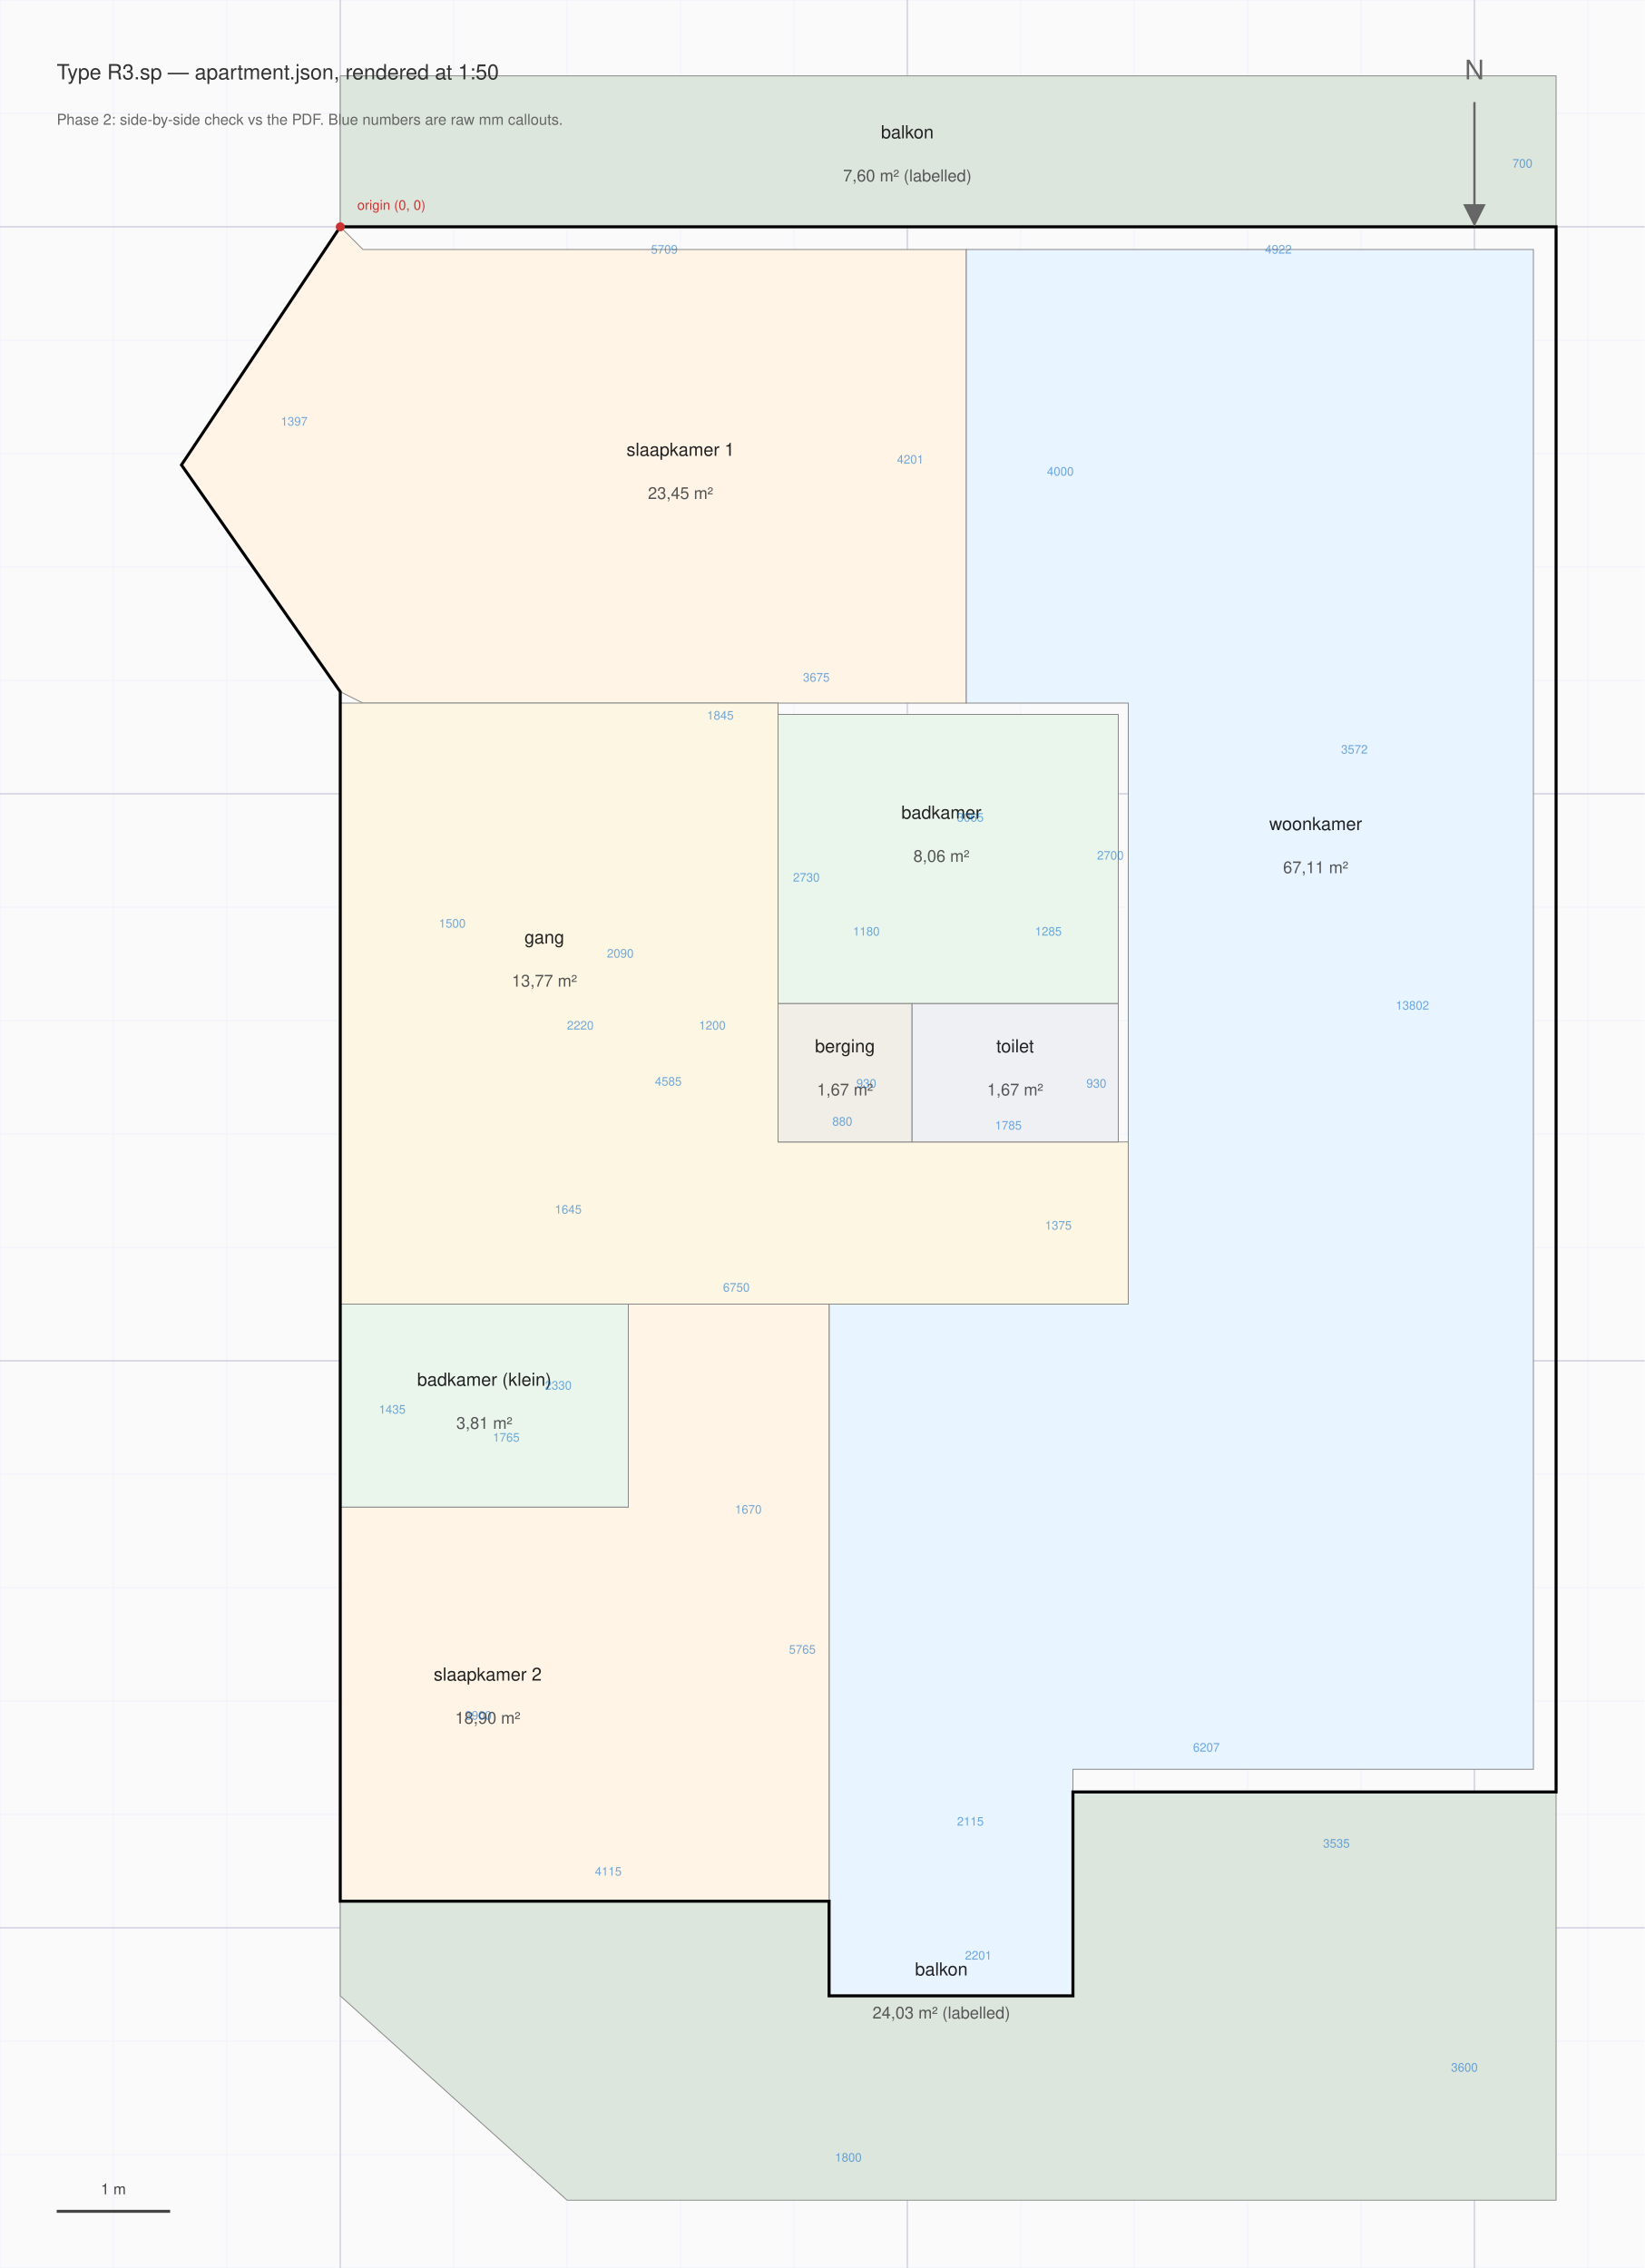
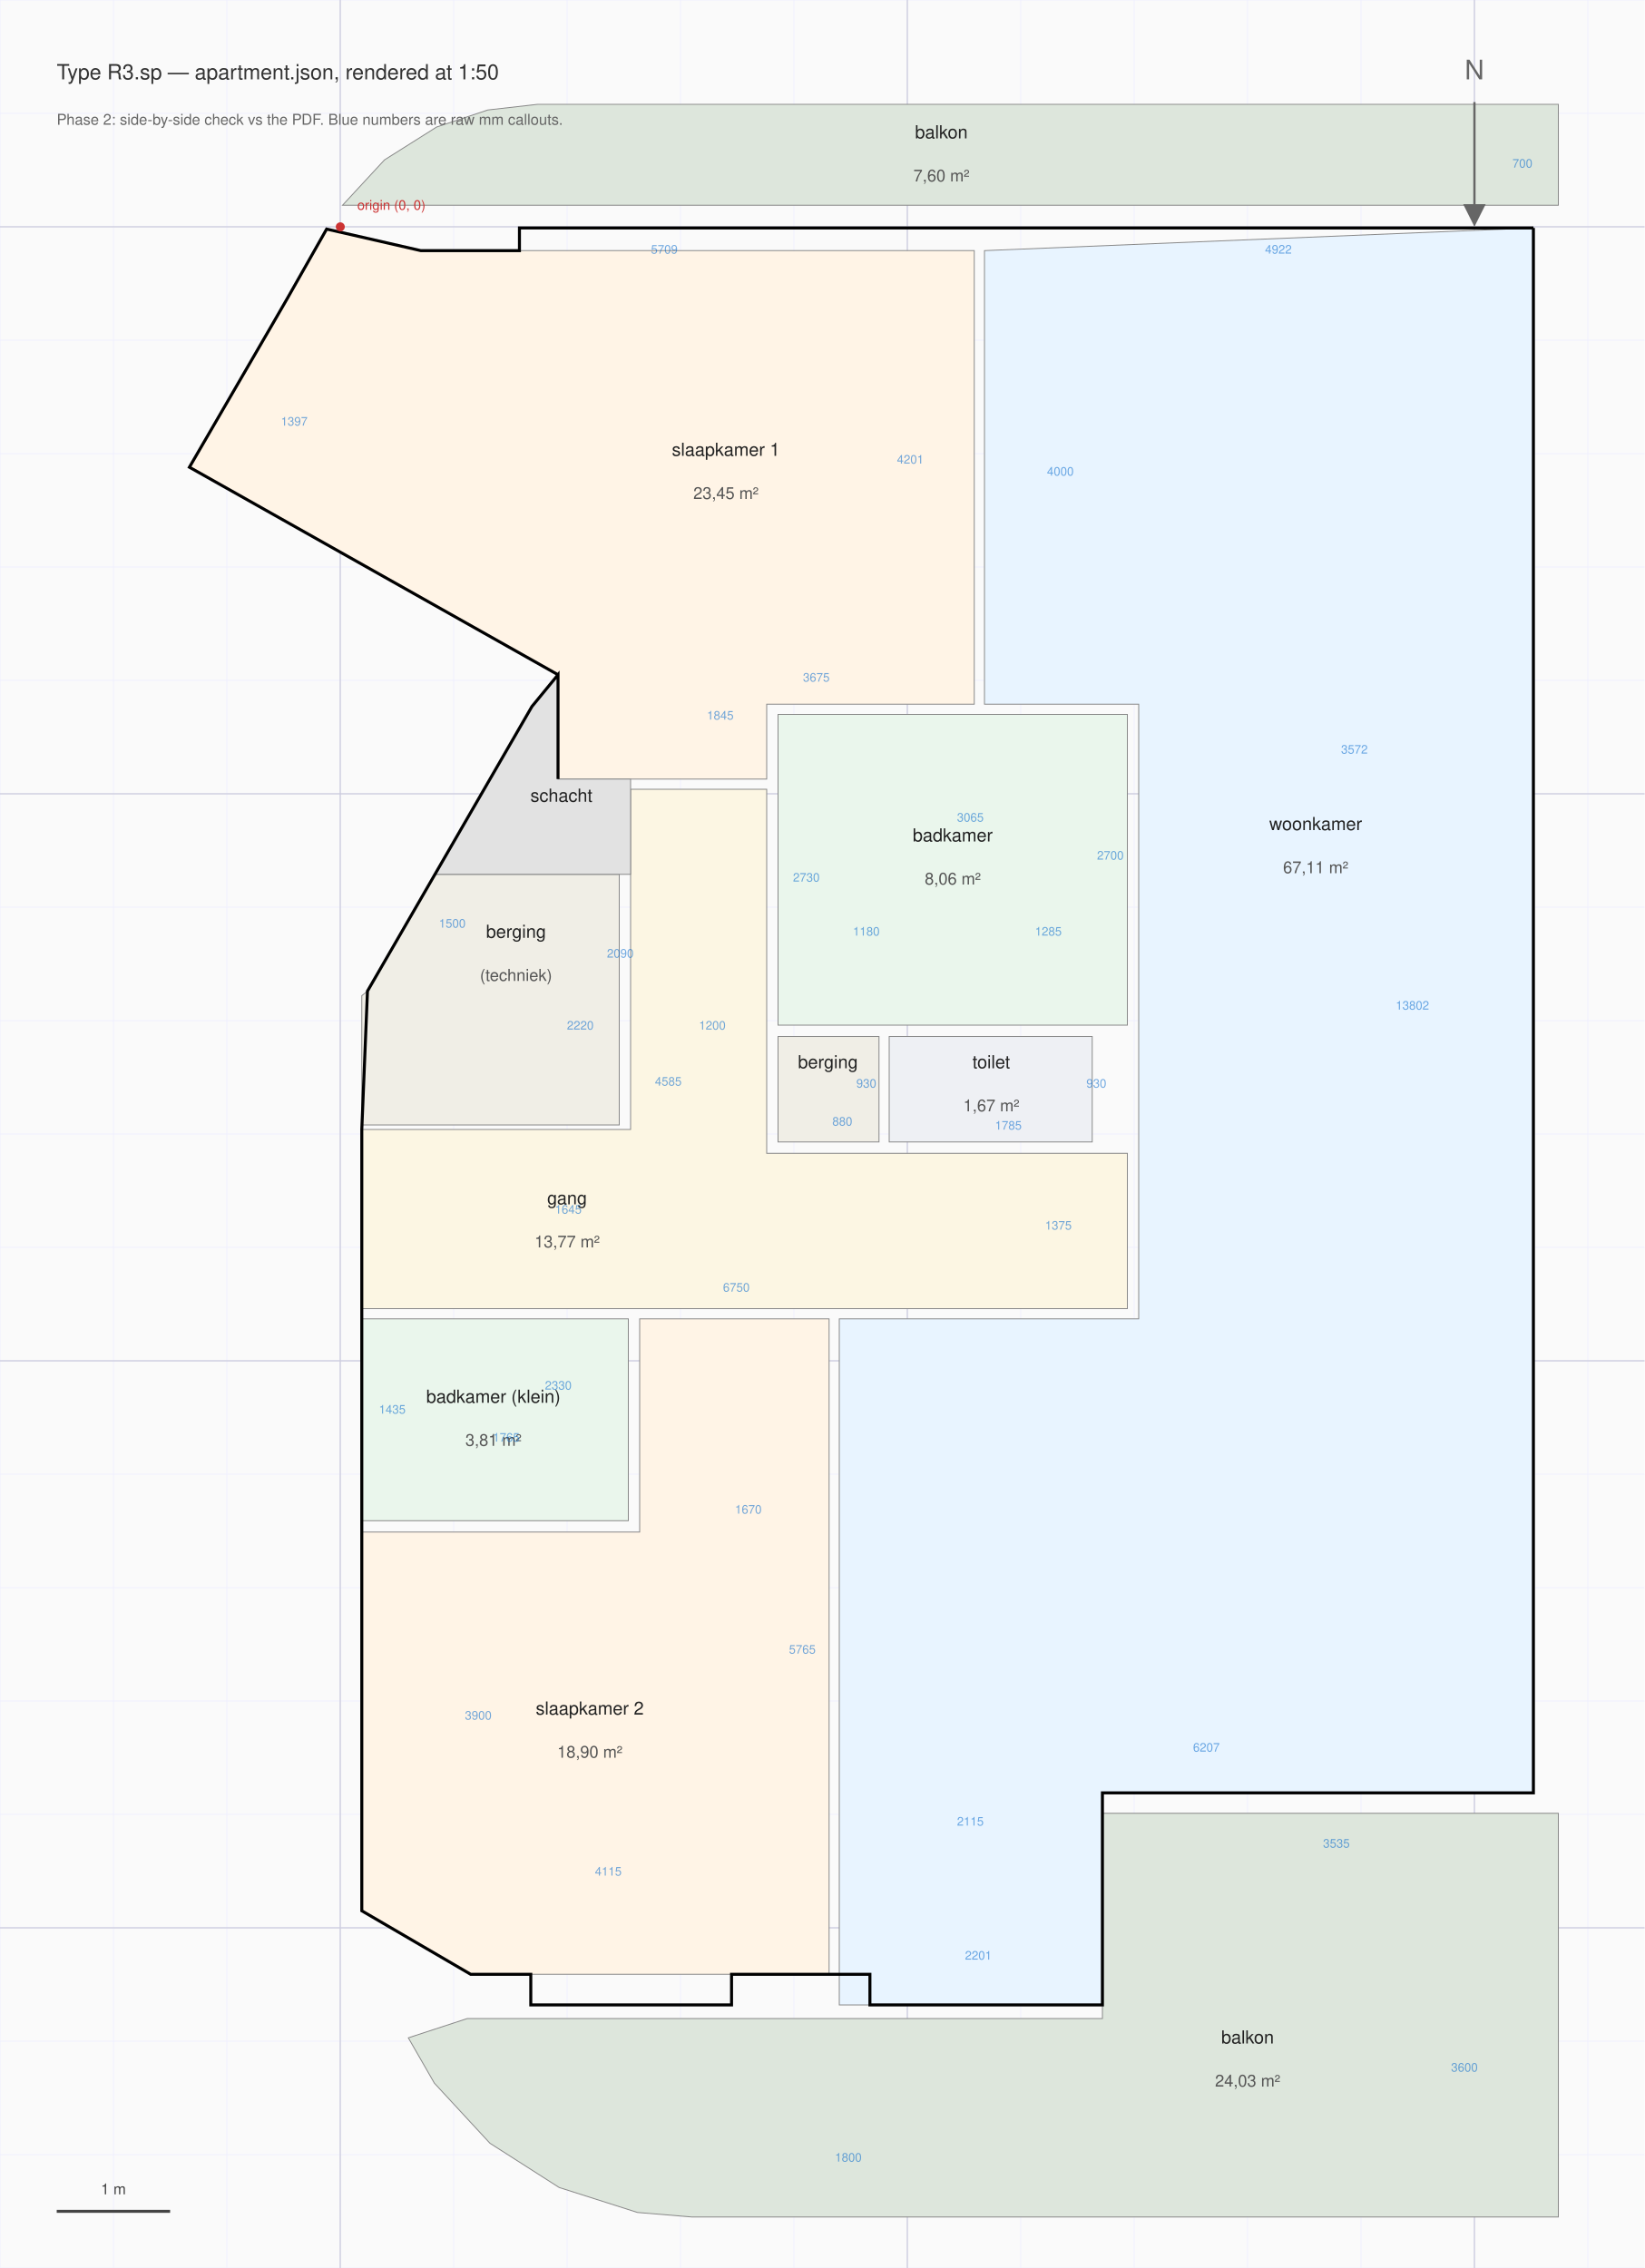
<svg xmlns="http://www.w3.org/2000/svg" viewBox="0 0 1096.1 1511.8" width="1096.1" height="1511.8">
  <rect width="100%" height="100%" fill="#fafafa" />
  <defs>
    <marker id="arrow" markerWidth="10" markerHeight="10" refX="5" refY="5" orient="auto-start-reverse">
      <path d="M0,0 L10,5 L0,10 Z" fill="#666" />
    </marker>
  </defs>
  <line x1="-75.59" y1="0.00" x2="-75.59" y2="1511.81" stroke="#eef" stroke-width="0.5" />
  <line x1="0.00" y1="0.00" x2="0.00" y2="1511.81" stroke="#eef" stroke-width="0.5" />
  <line x1="75.59" y1="0.00" x2="75.59" y2="1511.81" stroke="#eef" stroke-width="0.5" />
  <line x1="151.18" y1="0.00" x2="151.18" y2="1511.81" stroke="#eef" stroke-width="0.5" />
  <line x1="226.77" y1="0.00" x2="226.77" y2="1511.81" stroke="#eef" stroke-width="0.5" />
  <line x1="302.36" y1="0.00" x2="302.36" y2="1511.81" stroke="#eef" stroke-width="0.5" />
  <line x1="377.95" y1="0.00" x2="377.95" y2="1511.81" stroke="#eef" stroke-width="0.5" />
  <line x1="453.54" y1="0.00" x2="453.54" y2="1511.81" stroke="#eef" stroke-width="0.5" />
  <line x1="529.13" y1="0.00" x2="529.13" y2="1511.81" stroke="#eef" stroke-width="0.5" />
  <line x1="604.72" y1="0.00" x2="604.72" y2="1511.81" stroke="#eef" stroke-width="0.5" />
  <line x1="680.31" y1="0.00" x2="680.31" y2="1511.81" stroke="#eef" stroke-width="0.5" />
  <line x1="755.91" y1="0.00" x2="755.91" y2="1511.81" stroke="#eef" stroke-width="0.5" />
  <line x1="831.50" y1="0.00" x2="831.50" y2="1511.81" stroke="#eef" stroke-width="0.5" />
  <line x1="907.09" y1="0.00" x2="907.09" y2="1511.81" stroke="#eef" stroke-width="0.5" />
  <line x1="982.68" y1="0.00" x2="982.68" y2="1511.81" stroke="#eef" stroke-width="0.5" />
  <line x1="1058.27" y1="0.00" x2="1058.27" y2="1511.81" stroke="#eef" stroke-width="0.5" />
  <line x1="1133.86" y1="0.00" x2="1133.86" y2="1511.81" stroke="#eef" stroke-width="0.5" />
  <line x1="0.00" y1="-75.59" x2="1096.06" y2="-75.59" stroke="#eef" stroke-width="0.5" />
  <line x1="0.00" y1="0.00" x2="1096.06" y2="0.00" stroke="#eef" stroke-width="0.5" />
  <line x1="0.00" y1="75.59" x2="1096.06" y2="75.59" stroke="#eef" stroke-width="0.5" />
  <line x1="0.00" y1="151.18" x2="1096.06" y2="151.18" stroke="#eef" stroke-width="0.5" />
  <line x1="0.00" y1="226.77" x2="1096.06" y2="226.77" stroke="#eef" stroke-width="0.5" />
  <line x1="0.00" y1="302.36" x2="1096.06" y2="302.36" stroke="#eef" stroke-width="0.5" />
  <line x1="0.00" y1="377.95" x2="1096.06" y2="377.95" stroke="#eef" stroke-width="0.5" />
  <line x1="0.00" y1="453.54" x2="1096.06" y2="453.54" stroke="#eef" stroke-width="0.5" />
  <line x1="0.00" y1="529.13" x2="1096.06" y2="529.13" stroke="#eef" stroke-width="0.5" />
  <line x1="0.00" y1="604.72" x2="1096.06" y2="604.72" stroke="#eef" stroke-width="0.5" />
  <line x1="0.00" y1="680.31" x2="1096.06" y2="680.31" stroke="#eef" stroke-width="0.5" />
  <line x1="0.00" y1="755.91" x2="1096.06" y2="755.91" stroke="#eef" stroke-width="0.5" />
  <line x1="0.00" y1="831.50" x2="1096.06" y2="831.50" stroke="#eef" stroke-width="0.5" />
  <line x1="0.00" y1="907.09" x2="1096.06" y2="907.09" stroke="#eef" stroke-width="0.5" />
  <line x1="0.00" y1="982.68" x2="1096.06" y2="982.68" stroke="#eef" stroke-width="0.5" />
  <line x1="0.00" y1="1058.27" x2="1096.06" y2="1058.27" stroke="#eef" stroke-width="0.5" />
  <line x1="0.00" y1="1133.86" x2="1096.06" y2="1133.86" stroke="#eef" stroke-width="0.5" />
  <line x1="0.00" y1="1209.45" x2="1096.06" y2="1209.45" stroke="#eef" stroke-width="0.5" />
  <line x1="0.00" y1="1285.04" x2="1096.06" y2="1285.04" stroke="#eef" stroke-width="0.5" />
  <line x1="0.00" y1="1360.63" x2="1096.06" y2="1360.63" stroke="#eef" stroke-width="0.5" />
  <line x1="0.00" y1="1436.22" x2="1096.06" y2="1436.22" stroke="#eef" stroke-width="0.5" />
  <line x1="0.00" y1="1511.81" x2="1096.06" y2="1511.81" stroke="#eef" stroke-width="0.5" />
  <line x1="0.00" y1="1587.40" x2="1096.06" y2="1587.40" stroke="#eef" stroke-width="0.5" />
  <line x1="226.77" y1="0.00" x2="226.77" y2="1511.81" stroke="#ccd" stroke-width="0.8" />
  <line x1="0.00" y1="151.18" x2="1096.06" y2="151.18" stroke="#ccd" stroke-width="0.8" />
  <line x1="604.72" y1="0.00" x2="604.72" y2="1511.81" stroke="#ccd" stroke-width="0.8" />
  <line x1="0.00" y1="529.13" x2="1096.06" y2="529.13" stroke="#ccd" stroke-width="0.8" />
  <line x1="982.68" y1="0.00" x2="982.68" y2="1511.81" stroke="#ccd" stroke-width="0.8" />
  <line x1="0.00" y1="907.09" x2="1096.06" y2="907.09" stroke="#ccd" stroke-width="0.8" />
  <line x1="0.00" y1="1285.04" x2="1096.06" y2="1285.04" stroke="#ccd" stroke-width="0.8" />
-   <polygon points="241.89,166.30 644.03,166.30 644.03,468.66 241.89,468.66 226.77,461.10 120.94,309.92 226.77,151.18" fill="#fff4e6" stroke="#888" stroke-width="0.6" />
-   <text x="453.54" y="303.87" font-family="Helvetica, Arial, sans-serif" font-size="12" text-anchor="middle" fill="#222">slaapkamer 1</text>
-   <text x="453.54" y="332.60" font-family="Helvetica, Arial, sans-serif" font-size="11" text-anchor="middle" fill="#555">23,45 m²</text>
-   <polygon points="644.03,166.30 1021.98,166.30 1021.98,1179.36 715.09,1179.36 715.09,1330.39 552.57,1330.39 552.57,869.29 751.97,869.29 751.97,468.66 644.03,468.66" fill="#e8f4ff" stroke="#888" stroke-width="0.6" />
+   <polygon points="649.32,167.06 649.32,469.42 510.99,469.42 510.99,519.31 371.91,519.31 371.91,449.76 126.24,311.43 180.66,217.70 192.00,198.05 217.70,152.69 280.44,167.06" fill="#fff4e6" stroke="#888" stroke-width="0.6" />
+   <text x="483.78" y="303.87" font-family="Helvetica, Arial, sans-serif" font-size="12" text-anchor="middle" fill="#222">slaapkamer 1</text>
+   <text x="483.78" y="332.60" font-family="Helvetica, Arial, sans-serif" font-size="11" text-anchor="middle" fill="#555">23,45 m²</text>
+   <polygon points="656.13,167.06 1021.98,151.94 1021.98,1195.09 734.74,1195.09 734.74,1336.44 559.37,1336.44 559.37,879.12 758.93,879.12 758.93,469.42 656.13,469.42" fill="#e8f4ff" stroke="#888" stroke-width="0.6" />
  <text x="876.85" y="553.32" font-family="Helvetica, Arial, sans-serif" font-size="12" text-anchor="middle" fill="#222">woonkamer</text>
  <text x="876.85" y="582.05" font-family="Helvetica, Arial, sans-serif" font-size="11" text-anchor="middle" fill="#555">67,11 m²</text>
-   <polygon points="226.77,468.66 518.55,468.66 518.55,761.20 751.97,761.20 751.97,869.29 226.77,869.29" fill="#fcf6e3" stroke="#888" stroke-width="0.6" />
-   <text x="362.83" y="628.91" font-family="Helvetica, Arial, sans-serif" font-size="12" text-anchor="middle" fill="#222">gang</text>
-   <text x="362.83" y="657.64" font-family="Helvetica, Arial, sans-serif" font-size="11" text-anchor="middle" fill="#555">13,77 m²</text>
-   <polygon points="518.55,476.22 745.32,476.22 745.32,668.98 518.55,668.98" fill="#eaf6ec" stroke="#888" stroke-width="0.6" />
-   <text x="627.40" y="545.76" font-family="Helvetica, Arial, sans-serif" font-size="12" text-anchor="middle" fill="#222">badkamer</text>
-   <text x="627.40" y="574.49" font-family="Helvetica, Arial, sans-serif" font-size="11" text-anchor="middle" fill="#555">8,06 m²</text>
-   <polygon points="607.75,668.98 745.32,668.98 745.32,761.20 607.75,761.20" fill="#eef0f4" stroke="#888" stroke-width="0.6" />
-   <text x="676.54" y="701.48" font-family="Helvetica, Arial, sans-serif" font-size="12" text-anchor="middle" fill="#222">toilet</text>
-   <text x="676.54" y="730.20" font-family="Helvetica, Arial, sans-serif" font-size="11" text-anchor="middle" fill="#555">1,67 m²</text>
-   <polygon points="518.55,668.98 607.75,668.98 607.75,761.20 518.55,761.20" fill="#f0eee6" stroke="#888" stroke-width="0.6" />
-   <text x="563.15" y="701.48" font-family="Helvetica, Arial, sans-serif" font-size="12" text-anchor="middle" fill="#222">berging</text>
-   <text x="563.15" y="730.20" font-family="Helvetica, Arial, sans-serif" font-size="11" text-anchor="middle" fill="#555">1,67 m²</text>
-   <polygon points="226.77,1004.60 418.77,1004.60 418.77,869.29 552.57,869.29 552.57,1267.28 226.77,1267.28" fill="#fff4e6" stroke="#888" stroke-width="0.6" />
-   <text x="325.04" y="1120.25" font-family="Helvetica, Arial, sans-serif" font-size="12" text-anchor="middle" fill="#222">slaapkamer 2</text>
-   <text x="325.04" y="1148.98" font-family="Helvetica, Arial, sans-serif" font-size="11" text-anchor="middle" fill="#555">18,90 m²</text>
-   <polygon points="226.77,869.29 418.77,869.29 418.77,1004.60 226.77,1004.60" fill="#eaf6ec" stroke="#888" stroke-width="0.6" />
-   <text x="322.77" y="923.72" font-family="Helvetica, Arial, sans-serif" font-size="12" text-anchor="middle" fill="#222">badkamer (klein)</text>
-   <text x="322.77" y="952.44" font-family="Helvetica, Arial, sans-serif" font-size="11" text-anchor="middle" fill="#555">3,81 m²</text>
-   <polygon points="226.77,50.57 1037.10,50.57 1037.10,151.18 226.77,151.18" fill="#dde6dc" stroke="#888" stroke-width="0.6" />
-   <text x="604.72" y="92.22" font-family="Helvetica, Arial, sans-serif" font-size="12" text-anchor="middle" fill="#222">balkon</text>
-   <text x="604.72" y="120.94" font-family="Helvetica, Arial, sans-serif" font-size="11" text-anchor="middle" fill="#555">7,60 m² (labelled)</text>
-   <polygon points="226.77,1267.28 552.57,1267.28 552.57,1330.39 715.09,1330.39 715.09,1194.48 1037.10,1194.48 1037.10,1466.61 377.95,1466.61 226.77,1330.39" fill="#dde6dc" stroke="#888" stroke-width="0.6" />
-   <text x="627.40" y="1316.79" font-family="Helvetica, Arial, sans-serif" font-size="12" text-anchor="middle" fill="#222">balkon</text>
-   <text x="627.40" y="1345.51" font-family="Helvetica, Arial, sans-serif" font-size="11" text-anchor="middle" fill="#555">24,03 m² (labelled)</text>
-   <polyline points="226.77,151.18 1037.10,151.18 1037.10,1194.48 715.09,1194.48 715.09,1330.39 552.57,1330.39 552.57,1267.28 226.77,1267.28 226.77,461.10 226.77,461.10 120.94,309.92 226.77,151.18 226.77,151.18" fill="none" stroke="#000" stroke-width="2.0" />
+   <polygon points="420.28,526.11 510.99,526.11 510.99,768.76 751.37,768.76 751.37,872.31 241.13,872.31 241.13,752.88 420.28,752.88" fill="#fcf6e3" stroke="#888" stroke-width="0.6" />
+   <text x="377.95" y="802.77" font-family="Helvetica, Arial, sans-serif" font-size="12" text-anchor="middle" fill="#222">gang</text>
+   <text x="377.95" y="831.50" font-family="Helvetica, Arial, sans-serif" font-size="11" text-anchor="middle" fill="#555">13,77 m²</text>
+   <polygon points="290.27,582.80 412.72,582.80 412.72,749.86 241.13,749.86 241.13,663.69 244.91,660.66" fill="#f0eee6" stroke="#888" stroke-width="0.6" />
+   <text x="343.94" y="625.13" font-family="Helvetica, Arial, sans-serif" font-size="12" text-anchor="middle" fill="#222">berging</text>
+   <text x="343.94" y="653.86" font-family="Helvetica, Arial, sans-serif" font-size="11" text-anchor="middle" fill="#555">(techniek)</text>
+   <polygon points="371.91,519.31 420.28,519.31 420.28,582.80 290.27,582.80 354.52,470.93 371.91,449.76" fill="#e2e2e2" stroke="#888" stroke-width="0.6" />
+   <text x="374.17" y="534.43" font-family="Helvetica, Arial, sans-serif" font-size="12" text-anchor="middle" fill="#222">schacht</text>
+   <text x="374.17" y="563.15" font-family="Helvetica, Arial, sans-serif" font-size="11" text-anchor="middle" fill="#555" />
+   <polygon points="518.55,476.22 751.37,476.22 751.37,683.34 518.55,683.34" fill="#eaf6ec" stroke="#888" stroke-width="0.6" />
+   <text x="634.96" y="560.88" font-family="Helvetica, Arial, sans-serif" font-size="12" text-anchor="middle" fill="#222">badkamer</text>
+   <text x="634.96" y="589.61" font-family="Helvetica, Arial, sans-serif" font-size="11" text-anchor="middle" fill="#555">8,06 m²</text>
+   <polygon points="592.63,690.90 727.94,690.90 727.94,761.20 592.63,761.20" fill="#eef0f4" stroke="#888" stroke-width="0.6" />
+   <text x="660.66" y="712.06" font-family="Helvetica, Arial, sans-serif" font-size="12" text-anchor="middle" fill="#222">toilet</text>
+   <text x="660.66" y="740.79" font-family="Helvetica, Arial, sans-serif" font-size="11" text-anchor="middle" fill="#555">1,67 m²</text>
+   <polygon points="518.55,690.90 585.83,690.90 585.83,761.20 518.55,761.20" fill="#f0eee6" stroke="#888" stroke-width="0.6" />
+   <text x="551.81" y="712.06" font-family="Helvetica, Arial, sans-serif" font-size="12" text-anchor="middle" fill="#222">berging</text>
+   <text x="551.81" y="740.79" font-family="Helvetica, Arial, sans-serif" font-size="11" text-anchor="middle" fill="#555" />
+   <polygon points="426.33,879.12 552.57,879.12 552.57,1316.03 313.70,1316.03 241.13,1273.70 241.13,1021.23 426.33,1021.23" fill="#fff4e6" stroke="#888" stroke-width="0.6" />
+   <text x="393.07" y="1142.93" font-family="Helvetica, Arial, sans-serif" font-size="12" text-anchor="middle" fill="#222">slaapkamer 2</text>
+   <text x="393.07" y="1171.65" font-family="Helvetica, Arial, sans-serif" font-size="11" text-anchor="middle" fill="#555">18,90 m²</text>
+   <polygon points="241.13,879.12 418.77,879.12 418.77,1013.67 241.13,1013.67" fill="#eaf6ec" stroke="#888" stroke-width="0.6" />
+   <text x="328.82" y="935.06" font-family="Helvetica, Arial, sans-serif" font-size="12" text-anchor="middle" fill="#222">badkamer (klein)</text>
+   <text x="328.82" y="963.78" font-family="Helvetica, Arial, sans-serif" font-size="11" text-anchor="middle" fill="#555">3,81 m²</text>
+   <polygon points="228.28,136.82 1038.61,136.82 1038.61,69.54 358.30,69.54 325.04,73.32 291.02,84.66 256.25,106.58" fill="#dde6dc" stroke="#888" stroke-width="0.6" />
+   <text x="627.40" y="92.22" font-family="Helvetica, Arial, sans-serif" font-size="12" text-anchor="middle" fill="#222">balkon</text>
+   <text x="627.40" y="120.94" font-family="Helvetica, Arial, sans-serif" font-size="11" text-anchor="middle" fill="#555">7,60 m²</text>
+   <polygon points="272.13,1358.36 311.43,1345.51 734.74,1345.51 734.74,1208.69 1038.61,1208.69 1038.61,1477.80 461.10,1477.80 424.82,1474.77 372.66,1458.14 326.55,1428.66 289.51,1388.60" fill="#dde6dc" stroke="#888" stroke-width="0.6" />
+   <text x="831.50" y="1362.14" font-family="Helvetica, Arial, sans-serif" font-size="12" text-anchor="middle" fill="#222">balkon</text>
+   <text x="831.50" y="1390.87" font-family="Helvetica, Arial, sans-serif" font-size="11" text-anchor="middle" fill="#555">24,03 m²</text>
+   <polyline points="1021.98,151.94 1021.98,1195.09 734.74,1195.09 734.74,1336.44 579.78,1336.44 579.78,1316.03 487.56,1316.03 487.56,1336.44 353.76,1336.44 353.76,1316.03 313.70,1316.03 241.13,1273.70 241.13,872.31 241.13,752.88 244.91,660.66 354.52,470.93 371.91,449.76 371.91,519.31 371.91,449.76 371.91,449.76 126.24,311.43 180.66,217.70 192.00,198.05 217.70,152.69 280.44,167.06 346.20,167.06 346.20,151.94 1021.98,151.94" fill="none" stroke="#000" stroke-width="2.0" />
  <circle cx="226.8" cy="151.2" r="3" fill="#c33" />
  <text x="238.11" y="139.84" font-family="Helvetica, Arial, sans-serif" font-size="9" text-anchor="start" fill="#c33">origin (0, 0)</text>
  <text x="982.68" y="52.91" font-family="Helvetica, Arial, sans-serif" font-size="18" text-anchor="middle" fill="#666">N</text>
  <line x1="982.68" y1="68.03" x2="982.68" y2="143.62" stroke="#666" stroke-width="1.5" marker-end="url(#arrow)" />
  <line x1="37.80" y1="1474.02" x2="113.39" y2="1474.02" stroke="#444" stroke-width="2" />
  <text x="75.59" y="1462.68" font-family="Helvetica, Arial, sans-serif" font-size="10" text-anchor="middle" fill="#444">1 m</text>
  <g opacity="0.55">
    <text x="442.74" y="169.05" font-family="Helvetica, Arial, sans-serif" font-size="8" text-anchor="middle" fill="#06c">5709</text>
    <text x="852.03" y="169.05" font-family="Helvetica, Arial, sans-serif" font-size="8" text-anchor="middle" fill="#06c">4922</text>
    <text x="1014.67" y="111.72" font-family="Helvetica, Arial, sans-serif" font-size="8" text-anchor="middle" fill="#06c">700</text>
    <text x="606.72" y="309.03" font-family="Helvetica, Arial, sans-serif" font-size="8" text-anchor="middle" fill="#06c">4201</text>
    <text x="706.71" y="317.03" font-family="Helvetica, Arial, sans-serif" font-size="8" text-anchor="middle" fill="#06c">4000</text>
    <text x="544.07" y="454.34" font-family="Helvetica, Arial, sans-serif" font-size="8" text-anchor="middle" fill="#06c">3675</text>
    <text x="480.07" y="479.67" font-family="Helvetica, Arial, sans-serif" font-size="8" text-anchor="middle" fill="#06c">1845</text>
    <text x="902.69" y="502.34" font-family="Helvetica, Arial, sans-serif" font-size="8" text-anchor="middle" fill="#06c">3572</text>
    <text x="646.72" y="547.66" font-family="Helvetica, Arial, sans-serif" font-size="8" text-anchor="middle" fill="#06c">3065</text>
    <text x="537.40" y="587.66" font-family="Helvetica, Arial, sans-serif" font-size="8" text-anchor="middle" fill="#06c">2730</text>
    <text x="740.04" y="573.00" font-family="Helvetica, Arial, sans-serif" font-size="8" text-anchor="middle" fill="#06c">2700</text>
    <text x="301.43" y="618.32" font-family="Helvetica, Arial, sans-serif" font-size="8" text-anchor="middle" fill="#06c">1500</text>
    <text x="413.41" y="638.32" font-family="Helvetica, Arial, sans-serif" font-size="8" text-anchor="middle" fill="#06c">2090</text>
    <text x="577.39" y="623.66" font-family="Helvetica, Arial, sans-serif" font-size="8" text-anchor="middle" fill="#06c">1180</text>
    <text x="698.71" y="623.66" font-family="Helvetica, Arial, sans-serif" font-size="8" text-anchor="middle" fill="#06c">1285</text>
    <text x="941.35" y="672.98" font-family="Helvetica, Arial, sans-serif" font-size="8" text-anchor="middle" fill="#06c">13802</text>
    <text x="474.74" y="686.31" font-family="Helvetica, Arial, sans-serif" font-size="8" text-anchor="middle" fill="#06c">1200</text>
    <text x="386.75" y="686.31" font-family="Helvetica, Arial, sans-serif" font-size="8" text-anchor="middle" fill="#06c">2220</text>
    <text x="445.41" y="723.64" font-family="Helvetica, Arial, sans-serif" font-size="8" text-anchor="middle" fill="#06c">4585</text>
    <text x="577.39" y="724.98" font-family="Helvetica, Arial, sans-serif" font-size="8" text-anchor="middle" fill="#06c">930</text>
    <text x="730.71" y="724.98" font-family="Helvetica, Arial, sans-serif" font-size="8" text-anchor="middle" fill="#06c">930</text>
    <text x="561.40" y="750.31" font-family="Helvetica, Arial, sans-serif" font-size="8" text-anchor="middle" fill="#06c">880</text>
    <text x="672.05" y="752.97" font-family="Helvetica, Arial, sans-serif" font-size="8" text-anchor="middle" fill="#06c">1785</text>
    <text x="378.75" y="808.97" font-family="Helvetica, Arial, sans-serif" font-size="8" text-anchor="middle" fill="#06c">1645</text>
    <text x="705.38" y="819.63" font-family="Helvetica, Arial, sans-serif" font-size="8" text-anchor="middle" fill="#06c">1375</text>
    <text x="490.74" y="860.96" font-family="Helvetica, Arial, sans-serif" font-size="8" text-anchor="middle" fill="#06c">6750</text>
    <text x="372.09" y="926.28" font-family="Helvetica, Arial, sans-serif" font-size="8" text-anchor="middle" fill="#06c">2330</text>
    <text x="261.43" y="942.28" font-family="Helvetica, Arial, sans-serif" font-size="8" text-anchor="middle" fill="#06c">1435</text>
    <text x="337.42" y="960.95" font-family="Helvetica, Arial, sans-serif" font-size="8" text-anchor="middle" fill="#06c">1765</text>
    <text x="498.74" y="1008.94" font-family="Helvetica, Arial, sans-serif" font-size="8" text-anchor="middle" fill="#06c">1670</text>
    <text x="534.73" y="1102.26" font-family="Helvetica, Arial, sans-serif" font-size="8" text-anchor="middle" fill="#06c">5765</text>
    <text x="318.76" y="1146.26" font-family="Helvetica, Arial, sans-serif" font-size="8" text-anchor="middle" fill="#06c">3900</text>
    <text x="804.03" y="1167.59" font-family="Helvetica, Arial, sans-serif" font-size="8" text-anchor="middle" fill="#06c">6207</text>
    <text x="646.72" y="1216.91" font-family="Helvetica, Arial, sans-serif" font-size="8" text-anchor="middle" fill="#06c">2115</text>
    <text x="890.69" y="1231.58" font-family="Helvetica, Arial, sans-serif" font-size="8" text-anchor="middle" fill="#06c">3535</text>
    <text x="405.42" y="1250.24" font-family="Helvetica, Arial, sans-serif" font-size="8" text-anchor="middle" fill="#06c">4115</text>
    <text x="652.05" y="1306.24" font-family="Helvetica, Arial, sans-serif" font-size="8" text-anchor="middle" fill="#06c">2201</text>
    <text x="976.01" y="1380.89" font-family="Helvetica, Arial, sans-serif" font-size="8" text-anchor="middle" fill="#06c">3600</text>
    <text x="565.40" y="1440.89" font-family="Helvetica, Arial, sans-serif" font-size="8" text-anchor="middle" fill="#06c">1800</text>
    <text x="196.11" y="283.70" font-family="Helvetica, Arial, sans-serif" font-size="8" text-anchor="middle" fill="#06c">1397</text>
  </g>
  <text x="37.80" y="52.91" font-family="Helvetica, Arial, sans-serif" font-size="14" text-anchor="start" fill="#333">Type R3.sp — apartment.json, rendered at 1:50</text>
  <text x="37.80" y="83.15" font-family="Helvetica, Arial, sans-serif" font-size="10" text-anchor="start" fill="#666">Phase 2: side-by-side check vs the PDF. Blue numbers are raw mm callouts.</text>
</svg>
